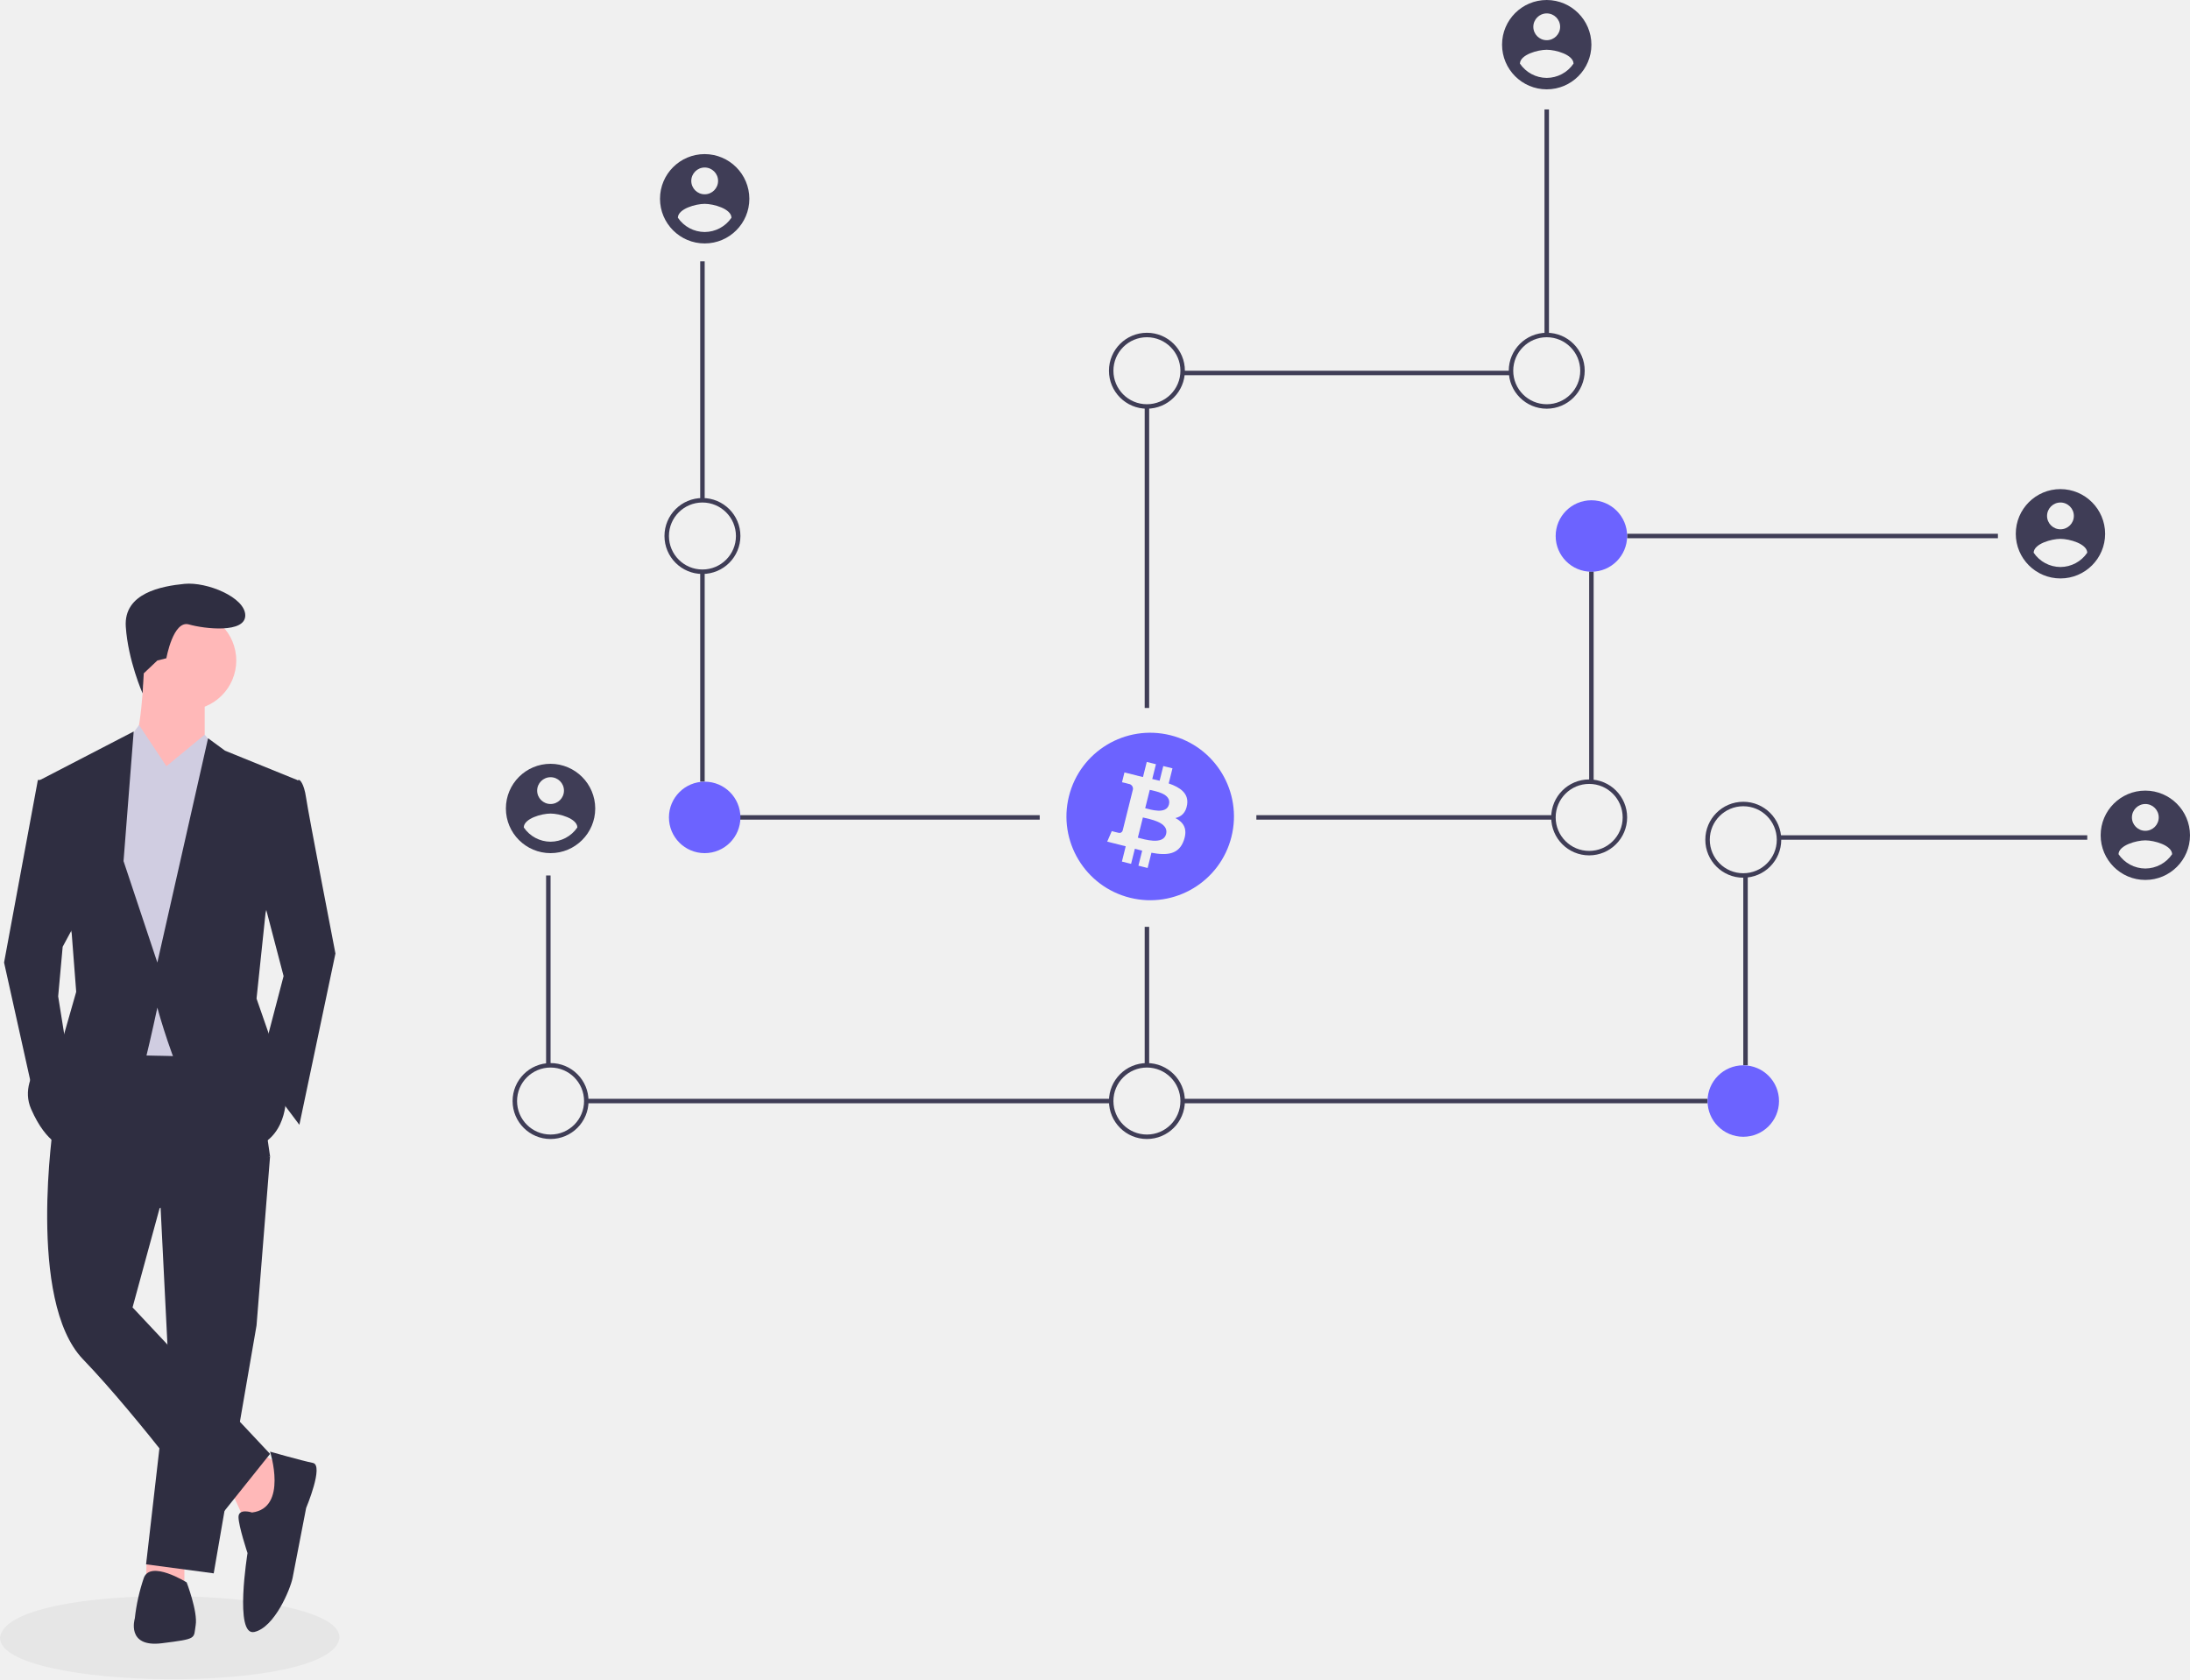
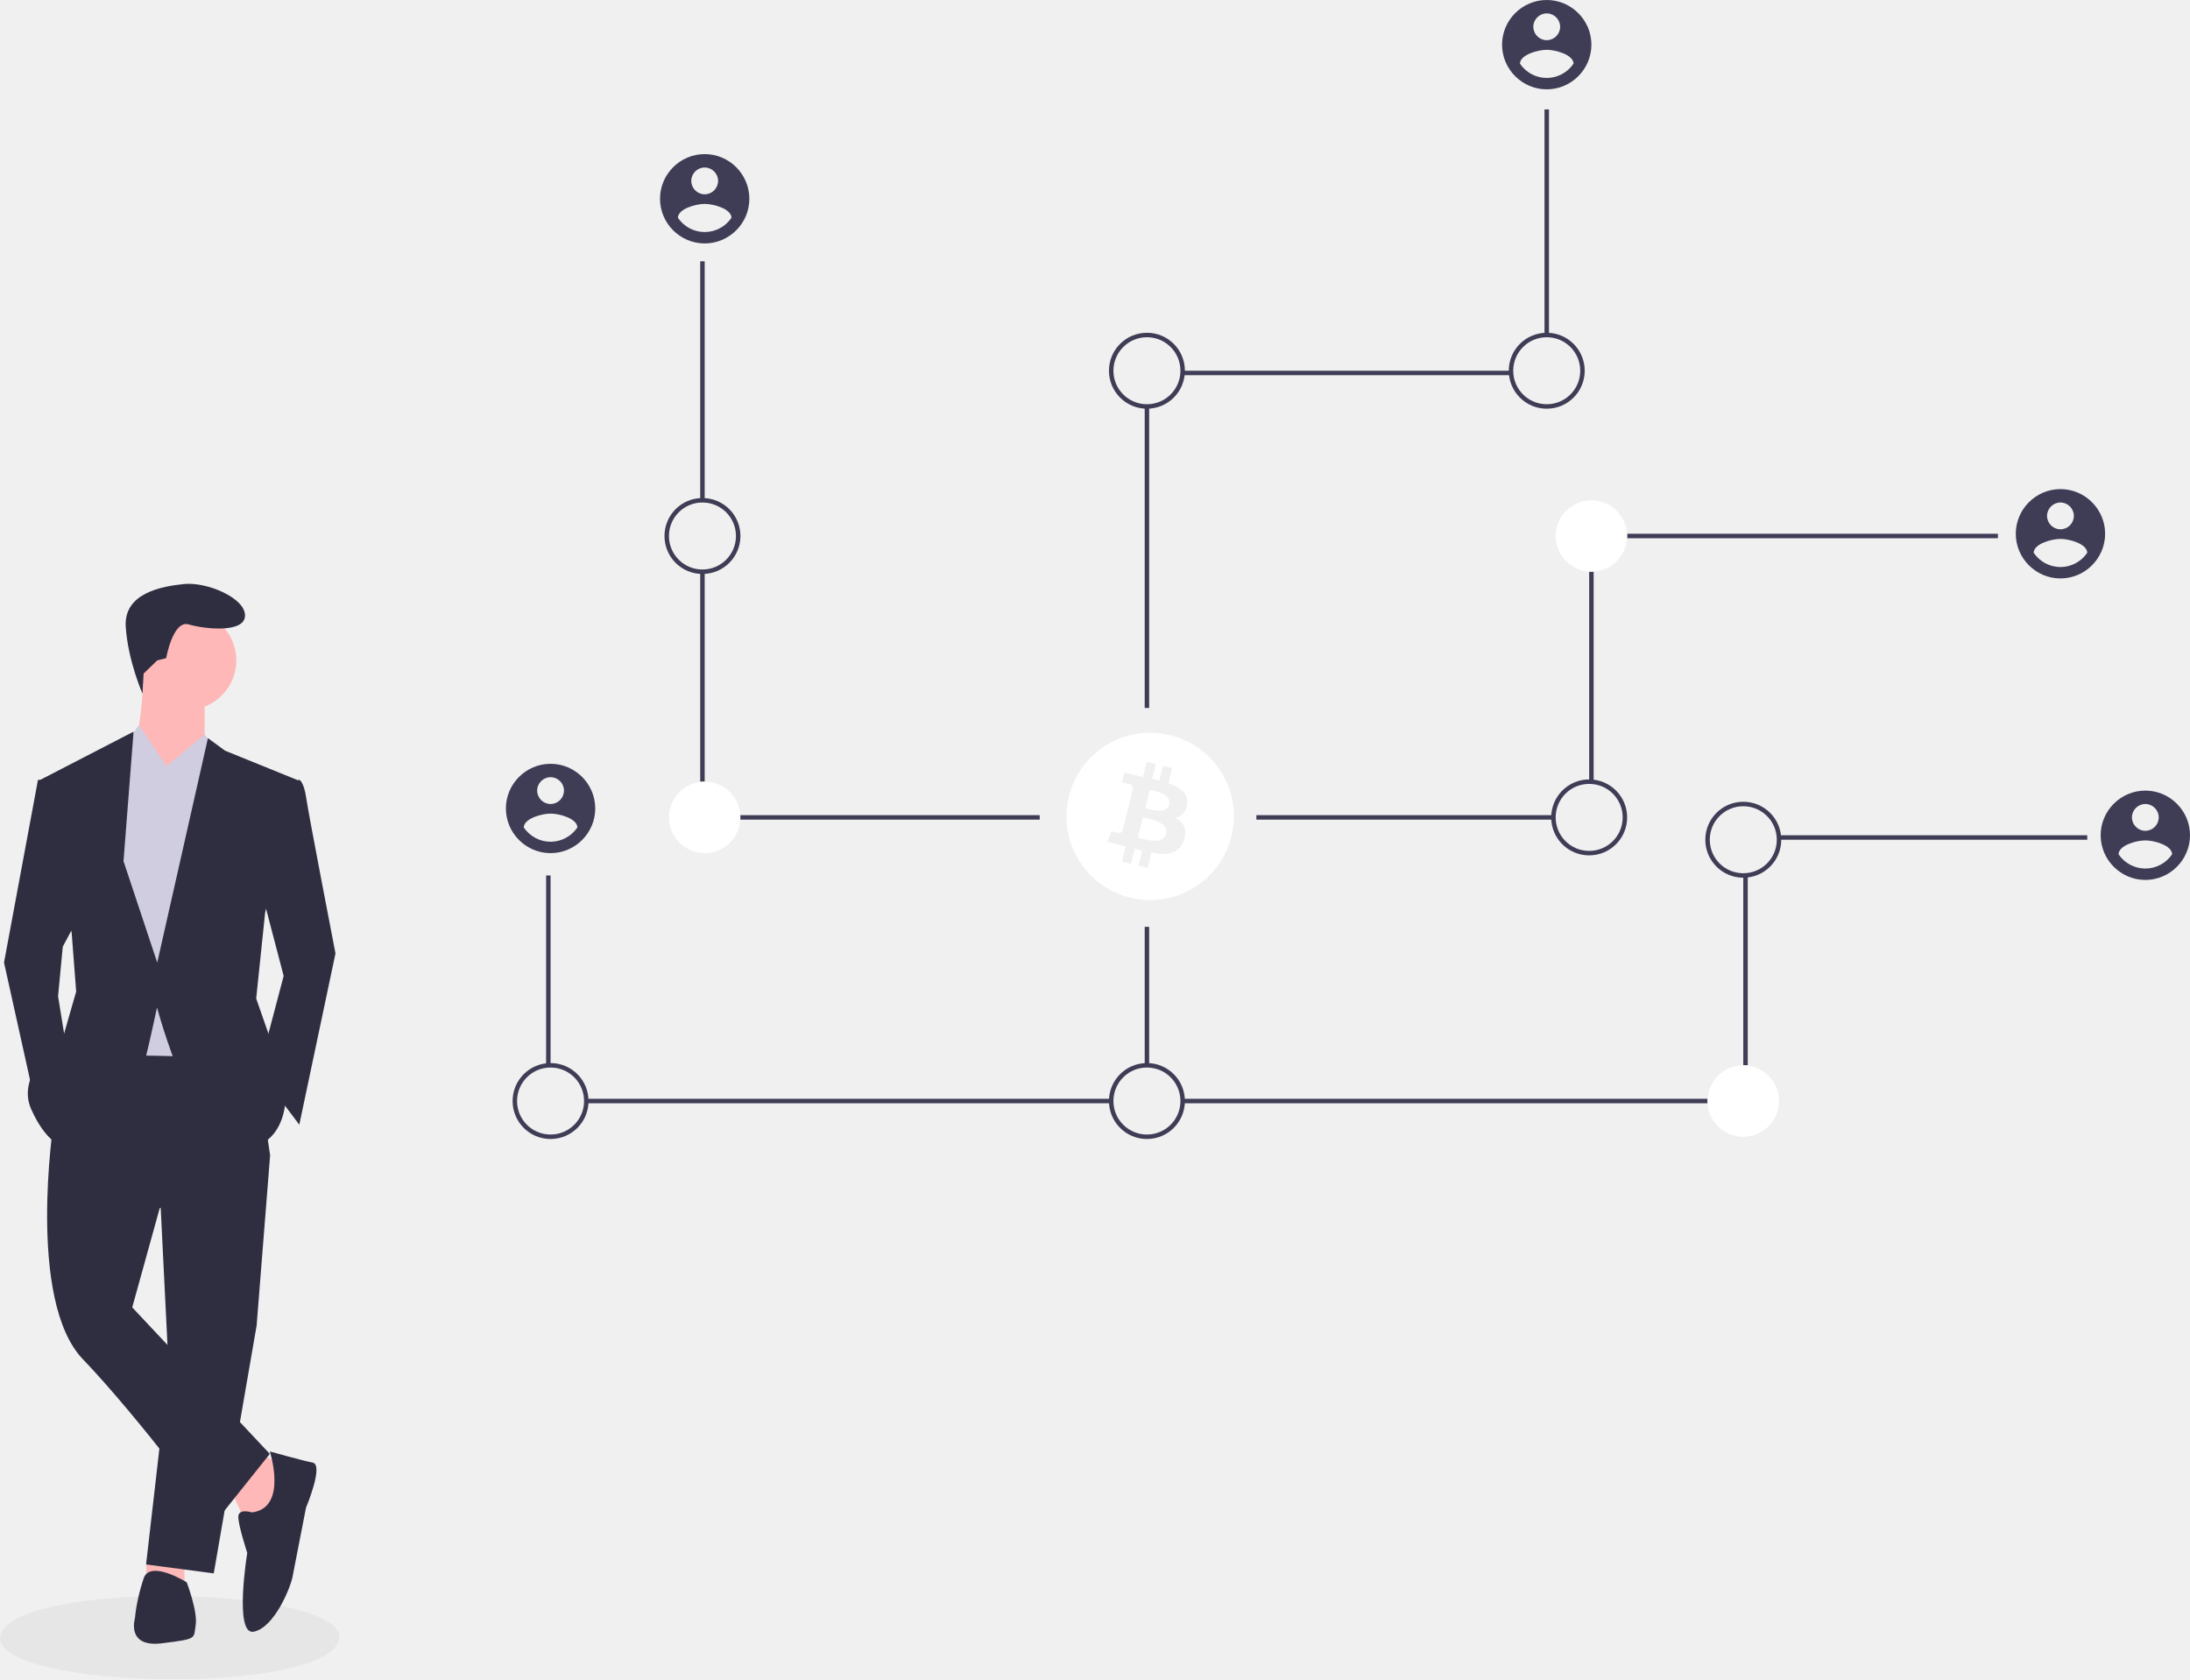
- <svg xmlns="http://www.w3.org/2000/svg" id="fb0462f1-4822-46c6-85a1-002b71cfcb82" data-name="Layer 1" width="980.494" height="751.895" viewBox="0 0 980.494 751.895">
-   <rect x="313.494" y="117" width="2" height="107" fill="#3f3d56" />
-   <rect x="313.494" y="255.85" width="2" height="94.149" fill="#3f3d56" />
-   <rect x="310.494" y="365" width="155" height="2" fill="#3f3d56" />
-   <rect x="244.494" y="392" width="2" height="85" fill="#3f3d56" />
-   <rect x="262.494" y="492" width="235" height="2" fill="#3f3d56" />
-   <path d="M623.247,551.052" transform="translate(-109.7531 -74.05234)" fill="none" stroke="#3f3d56" stroke-miterlimit="10" stroke-width="2" />
-   <path d="M623.247,469.052" transform="translate(-109.7531 -74.05234)" fill="none" stroke="#3f3d56" stroke-miterlimit="10" stroke-width="2" />
-   <rect x="691.494" y="49" width="2" height="101" fill="#3f3d56" />
-   <rect x="529.46" y="166" width="147.034" height="2" fill="#3f3d56" />
-   <rect x="512.494" y="182" width="2" height="135" fill="#3f3d56" />
-   <path d="M424.247,331.052a17,17,0,1,1,17-17A17.019,17.019,0,0,1,424.247,331.052Zm0-32a15,15,0,1,0,15,15A15.017,15.017,0,0,0,424.247,299.052Z" transform="translate(-109.7531 -74.05234)" fill="#3f3d56" />
-   <path d="M356.247,584.052a17,17,0,1,1,17-17A17.019,17.019,0,0,1,356.247,584.052Zm0-32a15,15,0,1,0,15,15A15.017,15.017,0,0,0,356.247,552.052Z" transform="translate(-109.7531 -74.05234)" fill="#3f3d56" />
-   <circle cx="315.494" cy="366" r="16" fill="#6c63ff" />
-   <rect x="728.494" y="239" width="166" height="2" fill="#3f3d56" />
-   <rect x="711.494" y="255.85" width="2" height="94.149" fill="#3f3d56" />
-   <rect x="562.494" y="365" width="133" height="2" fill="#3f3d56" />
-   <rect x="796.494" y="374" width="138" height="2" fill="#3f3d56" />
-   <rect x="780.494" y="392" width="2" height="85" fill="#3f3d56" />
-   <rect x="529.494" y="492" width="235" height="2" fill="#3f3d56" />
-   <rect x="512.494" y="415" width="2" height="62" fill="#3f3d56" />
-   <circle cx="712.494" cy="240" r="16" fill="#6c63ff" />
-   <path d="M802.247,257.052a17,17,0,1,1,17-17A17.019,17.019,0,0,1,802.247,257.052Zm0-32a15,15,0,1,0,15,15A15.017,15.017,0,0,0,802.247,225.052Z" transform="translate(-109.7531 -74.05234)" fill="#3f3d56" />
-   <path d="M623.247,257.052a17,17,0,1,1,17-17A17.019,17.019,0,0,1,623.247,257.052Zm0-32a15,15,0,1,0,15,15A15.017,15.017,0,0,0,623.247,225.052Z" transform="translate(-109.7531 -74.05234)" fill="#3f3d56" />
-   <path d="M890.247,467.052a17,17,0,1,1,17-17A17.019,17.019,0,0,1,890.247,467.052Zm0-32a15,15,0,1,0,15,15A15.017,15.017,0,0,0,890.247,435.052Z" transform="translate(-109.7531 -74.05234)" fill="#3f3d56" />
-   <circle cx="780.494" cy="493" r="16" fill="#6c63ff" />
-   <path d="M623.247,584.052a17,17,0,1,1,17-17A17.019,17.019,0,0,1,623.247,584.052Zm0-32a15,15,0,1,0,15,15A15.017,15.017,0,0,0,623.247,552.052Z" transform="translate(-109.7531 -74.05234)" fill="#3f3d56" />
-   <path d="M821.247,457.052a17,17,0,1,1,17-17A17.019,17.019,0,0,1,821.247,457.052Zm0-32a15,15,0,1,0,15,15A15.017,15.017,0,0,0,821.247,425.052Z" transform="translate(-109.7531 -74.05234)" fill="#3f3d56" />
-   <path d="M356.247,416.052a20,20,0,1,0,20,20A20.059,20.059,0,0,0,356.247,416.052Zm0,6a6,6,0,1,1-6,6,6.02,6.02,0,0,1,6-6Zm0,28.885a14.57,14.57,0,0,1-12-6.404c.096-4,8-6.202,12-6.202s11.904,2.202,12,6.202a14.594,14.594,0,0,1-12,6.404Z" transform="translate(-109.7531 -74.05234)" fill="#3f3d56" />
-   <path d="M425.247,143.052a20,20,0,1,0,20,20A20.059,20.059,0,0,0,425.247,143.052Zm0,6a6,6,0,1,1-6,6,6.02,6.02,0,0,1,6-6Zm0,28.885a14.57,14.57,0,0,1-12-6.404c.096-4,8-6.202,12-6.202s11.904,2.202,12,6.202a14.594,14.594,0,0,1-12,6.404Z" transform="translate(-109.7531 -74.05234)" fill="#3f3d56" />
-   <path d="M802.247,74.052a20,20,0,1,0,20,20A20.059,20.059,0,0,0,802.247,74.052Zm0,6a6,6,0,1,1-6,6,6.02,6.02,0,0,1,6-6Zm0,28.885a14.57,14.57,0,0,1-12-6.404c.096-4,8-6.202,12-6.202s11.904,2.202,12,6.202a14.594,14.594,0,0,1-12,6.404Z" transform="translate(-109.7531 -74.05234)" fill="#3f3d56" />
-   <path d="M1032.247,293.052a20,20,0,1,0,20,20A20.059,20.059,0,0,0,1032.247,293.052Zm0,6a6,6,0,1,1-6,6,6.02,6.02,0,0,1,6-6Zm0,28.885a14.57,14.57,0,0,1-12-6.404c.096-4,8-6.202,12-6.202s11.904,2.202,12,6.202a14.594,14.594,0,0,1-12,6.404Z" transform="translate(-109.7531 -74.05234)" fill="#3f3d56" />
-   <path d="M1070.247,428.052a20,20,0,1,0,20,20A20.059,20.059,0,0,0,1070.247,428.052Zm0,6a6,6,0,1,1-6,6,6.02,6.02,0,0,1,6-6Zm0,28.885a14.57,14.57,0,0,1-12-6.404c.096-4,8-6.202,12-6.202s11.904,2.202,12,6.202a14.594,14.594,0,0,1-12,6.404Z" transform="translate(-109.7531 -74.05234)" fill="#3f3d56" />
-   <path d="M624.525,427.719l-2.049,8.215c2.323.579,9.483,2.941,10.643-1.708C634.328,429.379,626.848,428.298,624.525,427.719Z" transform="translate(-109.7531 -74.05234)" fill="#6c63ff" />
-   <path d="M621.443,440.08l-2.26,9.058c2.789.693,11.392,3.455,12.664-1.655C633.176,442.155,624.232,440.776,621.443,440.08Z" transform="translate(-109.7531 -74.05234)" fill="#6c63ff" />
-   <path d="M633.787,403.264a37.493,37.493,0,1,0,27.308,45.451A37.487,37.487,0,0,0,633.787,403.264Zm7.462,31.037c-.541,3.653-2.565,5.422-5.254,6.041,3.691,1.921,5.57,4.869,3.78,9.979-2.22,6.345-7.497,6.881-14.512,5.553l-1.703,6.824-4.115-1.025,1.68-6.733q-1.644-.407-3.279-.85l-1.686,6.764-4.11-1.026,1.703-6.836c-.961-.246-1.937-.508-2.933-.757l-5.354-1.336,2.042-4.709s3.032.807,2.991.747a1.496,1.496,0,0,0,1.885-.978l2.691-10.787c.151.037.298.073.434.108a3.496,3.496,0,0,0-.427-.137l1.919-7.701a2.189,2.189,0,0,0-1.917-2.392c.065-.044-2.988-.743-2.988-.743l1.095-4.395,5.675,1.417-.005.021c.853.212,1.732.413,2.628.617l1.686-6.757,4.112,1.025-1.652,6.625c1.104.252,2.215.506,3.297.775l1.641-6.581,4.114,1.025-1.685,6.76C638.196,426.628,641.995,429.31,641.249,434.301Z" transform="translate(-109.7531 -74.05234)" fill="#6c63ff" />
-   <path d="M261.753,807.346c-2.845,25.876-152.226,23.704-151.999-.002C112.599,781.47,261.979,783.642,261.753,807.346Z" transform="translate(-109.7531 -74.05234)" fill="#e6e6e6" />
-   <polygon points="103.754 668.156 109.81 681.276 120.911 680.267 127.976 657.054 116.874 650.999 103.754 668.156" fill="#ffb8b8" />
-   <polygon points="65.642 698.373 65.403 707.516 82.56 708.525 82.56 697.424 65.642 698.373" fill="#ffb8b8" />
-   <polygon points="71.458 531.908 75.495 612.647 65.403 700.451 95.68 704.488 114.856 593.472 120.911 517.778 71.458 531.908" fill="#2f2e41" />
-   <path d="M133.777,576.692s-12.111,79.73,13.12,105.971,59.545,72.666,59.545,72.666l24.222-30.277L169.101,659.45l12.111-44.407,49.453-23.213-8.074-55.508-72.666-1.009Z" transform="translate(-109.7531 -74.05234)" fill="#2f2e41" />
-   <circle cx="83.569" cy="295.744" r="22.203" fill="#ffb8b8" />
-   <path d="M174.147,374.843s-1.009,31.287-6.055,35.324,18.166,21.194,18.166,21.194l15.139-24.222V384.935Z" transform="translate(-109.7531 -74.05234)" fill="#ffb8b8" />
-   <polygon points="74.486 343.179 62.233 324.677 55.31 334.096 45.218 362.355 53.292 472.362 100.726 473.371 106.782 347.216 91.643 329.05 74.486 343.179" fill="#d0cde1" />
-   <path d="M235.711,424.296l8.074-1.009s2.018,1.009,3.028,8.074,13.12,69.638,13.12,69.638l-16.148,76.703-18.166-24.222,11.102-42.388-11.102-42.388Z" transform="translate(-109.7531 -74.05234)" fill="#2f2e41" />
-   <polygon points="23.015 349.234 16.959 349.234 1.821 430.983 15.95 494.566 30.079 471.353 26.042 446.122 28.061 423.919 35.126 410.798 23.015 349.234" fill="#2f2e41" />
-   <path d="M222.59,751.291s-6.055-2.018-6.055,2.018,4.037,16.148,4.037,16.148-6.055,37.342,3.028,35.324,16.148-19.176,17.157-24.222,6.055-31.287,6.055-31.287,8.074-19.176,3.028-20.185-19.176-5.046-19.176-5.046S238.738,749.273,222.59,751.291Z" transform="translate(-109.7531 -74.05234)" fill="#2f2e41" />
-   <path d="M193.322,782.578s-16.148-10.092-19.176-2.018a84.801,84.801,0,0,0-4.037,18.166s-4.037,13.12,12.111,11.102,14.129-2.018,15.139-8.074S193.322,782.578,193.322,782.578Z" transform="translate(-109.7531 -74.05234)" fill="#2f2e41" />
-   <path d="M180.202,369.797l4.037-1.009s3.028-17.157,10.092-15.139,25.231,4.037,25.231-4.037-17.157-15.139-27.25-14.129-27.25,4.037-26.24,19.176,7.522,29.865,7.522,29.865l.526-8.976Z" transform="translate(-109.7531 -74.05234)" fill="#2f2e41" />
-   <polygon points="91.643 355.29 74.486 343.179 91.643 329.05 97.6 336.197 91.643 355.29" fill="#d0cde1" />
-   <polygon points="59.347 354.281 74.486 343.179 62.375 325.013 55.31 334.096 59.347 354.281" fill="#d0cde1" />
-   <path d="M242.775,423.287l-32.296-13.12-7.569-5.551-22.708,100.42-15.139-45.416,4.542-58.032-41.884,21.699L141.851,491.915l2.018,26.24L137.814,539.35s-21.194,15.139-14.129,31.287,15.139,17.157,15.139,17.157,34.314-32.296,36.333-40.37,5.046-22.203,5.046-22.203,17.157,64.592,37.342,63.582,20.185-22.203,20.185-22.203l-5.046-22.203L224.609,521.183l4.037-38.351Z" transform="translate(-109.7531 -74.05234)" fill="#2f2e41" />
+ <svg xmlns="http://www.w3.org/2000/svg" version="1.1" id="fb0462f1-4822-46c6-85a1-002b71cfcb82" x="0px" y="0px" viewBox="0 0 980.5 751.9" style="enable-background:new 0 0 980.5 751.9;" xml:space="preserve">
+   <style type="text/css">
+ 	.st0{fill:#3F3D56;}
+ 	.st1{fill:none;stroke:#3F3D56;stroke-width:2;stroke-miterlimit:10;}
+ 	.st2{fill:#FFFFFF;}
+ 	.st3{fill:#E6E6E6;}
+ 	.st4{fill:#FFB8B8;}
+ 	.st5{fill:#2F2E41;}
+ 	.st6{fill:#D0CDE1;}
+ </style>
+   <rect x="313.5" y="117" class="st0" width="2" height="107" />
+   <rect x="313.5" y="255.9" class="st0" width="2" height="94.1" />
+   <rect x="310.5" y="365" class="st0" width="155" height="2" />
+   <rect x="244.5" y="392" class="st0" width="2" height="85" />
+   <rect x="262.5" y="492" class="st0" width="235" height="2" />
+   <path class="st1" d="M513.5,477" />
+   <path class="st1" d="M513.5,395" />
+   <rect x="691.5" y="49" class="st0" width="2" height="101" />
+   <rect x="529.5" y="166" class="st0" width="147" height="2" />
+   <rect x="512.5" y="182" class="st0" width="2" height="135" />
+   <path class="st0" d="M314.5,257c-9.4,0-17-7.6-17-17s7.6-17,17-17s17,7.6,17,17C331.5,249.4,323.9,257,314.5,257z M314.5,225  c-8.3,0-15,6.7-15,15s6.7,15,15,15s15-6.7,15-15C329.5,231.7,322.8,225,314.5,225z" />
+   <path class="st0" d="M246.5,510c-9.4,0-17-7.6-17-17s7.6-17,17-17s17,7.6,17,17l0,0C263.5,502.4,255.9,510,246.5,510z M246.5,478  c-8.3,0-15,6.7-15,15s6.7,15,15,15s15-6.7,15-15l0,0C261.5,484.7,254.8,478,246.5,478z" />
+   <circle class="st2" cx="315.5" cy="366" r="16" />
+   <rect x="728.5" y="239" class="st0" width="166" height="2" />
+   <rect x="711.5" y="255.9" class="st0" width="2" height="94.1" />
+   <rect x="562.5" y="365" class="st0" width="133" height="2" />
+   <rect x="796.5" y="374" class="st0" width="138" height="2" />
+   <rect x="780.5" y="392" class="st0" width="2" height="85" />
+   <rect x="529.5" y="492" class="st0" width="235" height="2" />
+   <rect x="512.5" y="415" class="st0" width="2" height="62" />
+   <circle class="st2" cx="712.5" cy="240" r="16" />
+   <path class="st0" d="M692.5,183c-9.4,0-17-7.6-17-17s7.6-17,17-17c9.4,0,17,7.6,17,17C709.5,175.4,701.9,183,692.5,183z M692.5,151  c-8.3,0-15,6.7-15,15s6.7,15,15,15s15-6.7,15-15C707.5,157.7,700.8,151,692.5,151L692.5,151z" />
+   <path class="st0" d="M513.5,183c-9.4,0-17-7.6-17-17s7.6-17,17-17c9.4,0,17,7.6,17,17C530.5,175.4,522.9,183,513.5,183z M513.5,151  c-8.3,0-15,6.7-15,15s6.7,15,15,15c8.3,0,15-6.7,15-15C528.5,157.7,521.8,151,513.5,151L513.5,151z" />
+   <path class="st0" d="M780.5,393c-9.4,0-17-7.6-17-17s7.6-17,17-17c9.4,0,17,7.6,17,17l0,0C797.5,385.4,789.9,393,780.5,393z   M780.5,361c-8.3,0-15,6.7-15,15s6.7,15,15,15s15-6.7,15-15l0,0C795.5,367.7,788.8,361,780.5,361z" />
+   <circle class="st2" cx="780.5" cy="493" r="16" />
+   <path class="st0" d="M513.5,510c-9.4,0-17-7.6-17-17s7.6-17,17-17c9.4,0,17,7.6,17,17l0,0C530.5,502.4,522.9,510,513.5,510z   M513.5,478c-8.3,0-15,6.7-15,15s6.7,15,15,15c8.3,0,15-6.7,15-15l0,0C528.5,484.7,521.8,478,513.5,478z" />
+   <path class="st0" d="M711.5,383c-9.4,0-17-7.6-17-17s7.6-17,17-17c9.4,0,17,7.6,17,17l0,0C728.5,375.4,720.9,383,711.5,383z   M711.5,351c-8.3,0-15,6.7-15,15s6.7,15,15,15s15-6.7,15-15C726.5,357.7,719.8,351,711.5,351z" />
+   <path class="st0" d="M246.5,342c-11,0-20,9-20,20s9,20,20,20s20-9,20-20C266.5,351,257.5,342,246.5,342z M246.5,348c3.3,0,6,2.7,6,6  s-2.7,6-6,6s-6-2.7-6-6C240.5,350.7,243.2,348,246.5,348z M246.5,376.9c-4.8,0-9.3-2.4-12-6.4c0.1-4,8-6.2,12-6.2s11.9,2.2,12,6.2  C255.8,374.5,251.3,376.9,246.5,376.9z" />
+   <path class="st0" d="M315.5,69c-11,0-20,9-20,20s9,20,20,20s20-9,20-20C335.5,78,326.5,69,315.5,69z M315.5,75c3.3,0,6,2.7,6,6  s-2.7,6-6,6s-6-2.7-6-6C309.5,77.7,312.2,75,315.5,75z M315.5,103.9c-4.8,0-9.3-2.4-12-6.4c0.1-4,8-6.2,12-6.2s11.9,2.2,12,6.2  C324.8,101.5,320.3,103.9,315.5,103.9z" />
+   <path class="st0" d="M692.5,0c-11,0-20,9-20,20s9,20,20,20c11,0,20-9,20-20C712.5,9,703.5,0,692.5,0z M692.5,6c3.3,0,6,2.7,6,6  s-2.7,6-6,6s-6-2.7-6-6C686.5,8.7,689.2,6,692.5,6z M692.5,34.9c-4.8,0-9.3-2.4-12-6.4c0.1-4,8-6.2,12-6.2s11.9,2.2,12,6.2  C701.8,32.5,697.3,34.9,692.5,34.9z" />
+   <path class="st0" d="M922.5,219c-11,0-20,9-20,20s9,20,20,20c11,0,20-9,20-20C942.5,228,933.5,219,922.5,219z M922.5,225  c3.3,0,6,2.7,6,6s-2.7,6-6,6s-6-2.7-6-6C916.5,227.7,919.2,225,922.5,225z M922.5,253.9c-4.8,0-9.3-2.4-12-6.4c0.1-4,8-6.2,12-6.2  s11.9,2.2,12,6.2C931.8,251.5,927.3,253.9,922.5,253.9z" />
+   <path class="st0" d="M960.5,354c-11,0-20,9-20,20s9,20,20,20s20-9,20-20C980.5,363,971.5,354,960.5,354z M960.5,360c3.3,0,6,2.7,6,6  s-2.7,6-6,6s-6-2.7-6-6C954.5,362.7,957.2,360,960.5,360z M960.5,388.9c-4.8,0-9.3-2.4-12-6.4c0.1-4,8-6.2,12-6.2s11.9,2.2,12,6.2  C969.8,386.5,965.3,388.9,960.5,388.9z" />
+   <path class="st2" d="M514.8,353.7l-2,8.2c2.3,0.6,9.5,2.9,10.6-1.7C524.6,355.3,517.1,354.2,514.8,353.7z" />
+   <path class="st2" d="M511.7,366l-2.3,9.1c2.8,0.7,11.4,3.5,12.7-1.7C523.4,368.1,514.5,366.7,511.7,366z" />
+   <path class="st2" d="M524,329.2c-20.1-5-40.4,7.2-45.4,27.3s7.2,40.4,27.3,45.4c20.1,5,40.4-7.2,45.4-27.3  C556.4,354.6,544.1,334.2,524,329.2C524,329.2,524,329.2,524,329.2z M531.5,360.2c-0.5,3.7-2.6,5.4-5.3,6c3.7,1.9,5.6,4.9,3.8,10  c-2.2,6.3-7.5,6.9-14.5,5.6l-1.7,6.8l-4.1-1l1.7-6.7c-1.1-0.3-2.2-0.6-3.3-0.9l-1.7,6.8l-4.1-1l1.7-6.8c-1-0.2-1.9-0.5-2.9-0.8  l-5.4-1.3l2-4.7c0,0,3,0.8,3,0.7c0.8,0.3,1.6-0.2,1.9-1c0,0,0,0,0,0l2.7-10.8c0.2,0,0.3,0.1,0.4,0.1c-0.1-0.1-0.3-0.1-0.4-0.1  l1.9-7.7c0.1-1.2-0.7-2.2-1.9-2.4c0.1,0-3-0.7-3-0.7l1.1-4.4l5.7,1.4l0,0c0.9,0.2,1.7,0.4,2.6,0.6l1.7-6.8l4.1,1l-1.7,6.6  c1.1,0.3,2.2,0.5,3.3,0.8l1.6-6.6l4.1,1l-1.7,6.8C528.4,352.6,532.2,355.3,531.5,360.2L531.5,360.2z" />
+   <path class="st3" d="M152,733.3c-2.8,25.9-152.2,23.7-152,0C2.8,707.4,152.2,709.6,152,733.3z" />
+   <polygon class="st4" points="103.8,668.2 109.8,681.3 120.9,680.3 128,657.1 116.9,651 " />
+   <polygon class="st4" points="65.6,698.4 65.4,707.5 82.6,708.5 82.6,697.4 " />
+   <polygon class="st5" points="71.5,531.9 75.5,612.6 65.4,700.5 95.7,704.5 114.9,593.5 120.9,517.8 " />
+   <path class="st5" d="M24,502.6c0,0-12.1,79.7,13.1,106s59.5,72.7,59.5,72.7l24.2-30.3l-61.6-65.6L71.5,541l49.5-23.2l-8.1-55.5  l-72.7-1L24,502.6z" />
+   <ellipse transform="matrix(0.9985 -5.530038e-02 5.530038e-02 0.9985 -16.2269 5.074)" class="st4" cx="83.6" cy="295.7" rx="22.2" ry="22.2" />
+   <path class="st4" d="M64.4,300.8c0,0-1,31.3-6.1,35.3s18.2,21.2,18.2,21.2l15.1-24.2v-22.2L64.4,300.8z" />
+   <polygon class="st6" points="74.5,343.2 62.2,324.7 55.3,334.1 45.2,362.4 53.3,472.4 100.7,473.4 106.8,347.2 91.6,329 " />
+   <path class="st5" d="M126,350.2l8.1-1c0,0,2,1,3,8.1s13.1,69.6,13.1,69.6L134,503.6l-18.2-24.2L127,437l-11.1-42.4L126,350.2z" />
+   <polygon class="st5" points="23,349.2 17,349.2 1.8,431 15.9,494.6 30.1,471.4 26,446.1 28.1,423.9 35.1,410.8 " />
+   <path class="st5" d="M112.8,677.2c0,0-6.1-2-6.1,2s4,16.1,4,16.1s-6.1,37.3,3,35.3s16.1-19.2,17.2-24.2c1-5,6.1-31.3,6.1-31.3  s8.1-19.2,3-20.2c-5-1-19.2-5-19.2-5S129,675.2,112.8,677.2z" />
+   <path class="st5" d="M83.6,708.5c0,0-16.1-10.1-19.2-2c-2,5.9-3.4,12-4,18.2c0,0-4,13.1,12.1,11.1c16.1-2,14.1-2,15.1-8.1  C88.6,721.6,83.6,708.5,83.6,708.5z" />
+   <path class="st5" d="M70.4,295.7l4-1c0,0,3-17.2,10.1-15.1s25.2,4,25.2-4s-17.2-15.1-27.2-14.1s-27.2,4-26.2,19.2s7.5,29.9,7.5,29.9  l0.5-9L70.4,295.7z" />
+   <polygon class="st6" points="91.6,355.3 74.5,343.2 91.6,329 97.6,336.2 " />
+   <polygon class="st6" points="59.3,354.3 74.5,343.2 62.4,325 55.3,334.1 " />
+   <path class="st5" d="M133,349.2l-32.3-13.1l-7.6-5.6L70.4,431l-15.1-45.4l4.5-58L18,349.2l14.1,68.6l2,26.2l-6.1,21.2  c0,0-21.2,15.1-14.1,31.3c7.1,16.1,15.1,17.2,15.1,17.2s34.3-32.3,36.3-40.4s5-22.2,5-22.2s17.2,64.6,37.3,63.6  c20.2-1,20.2-22.2,20.2-22.2l-5-22.2l-8.1-23.2l4-38.4L133,349.2z" />
</svg>
